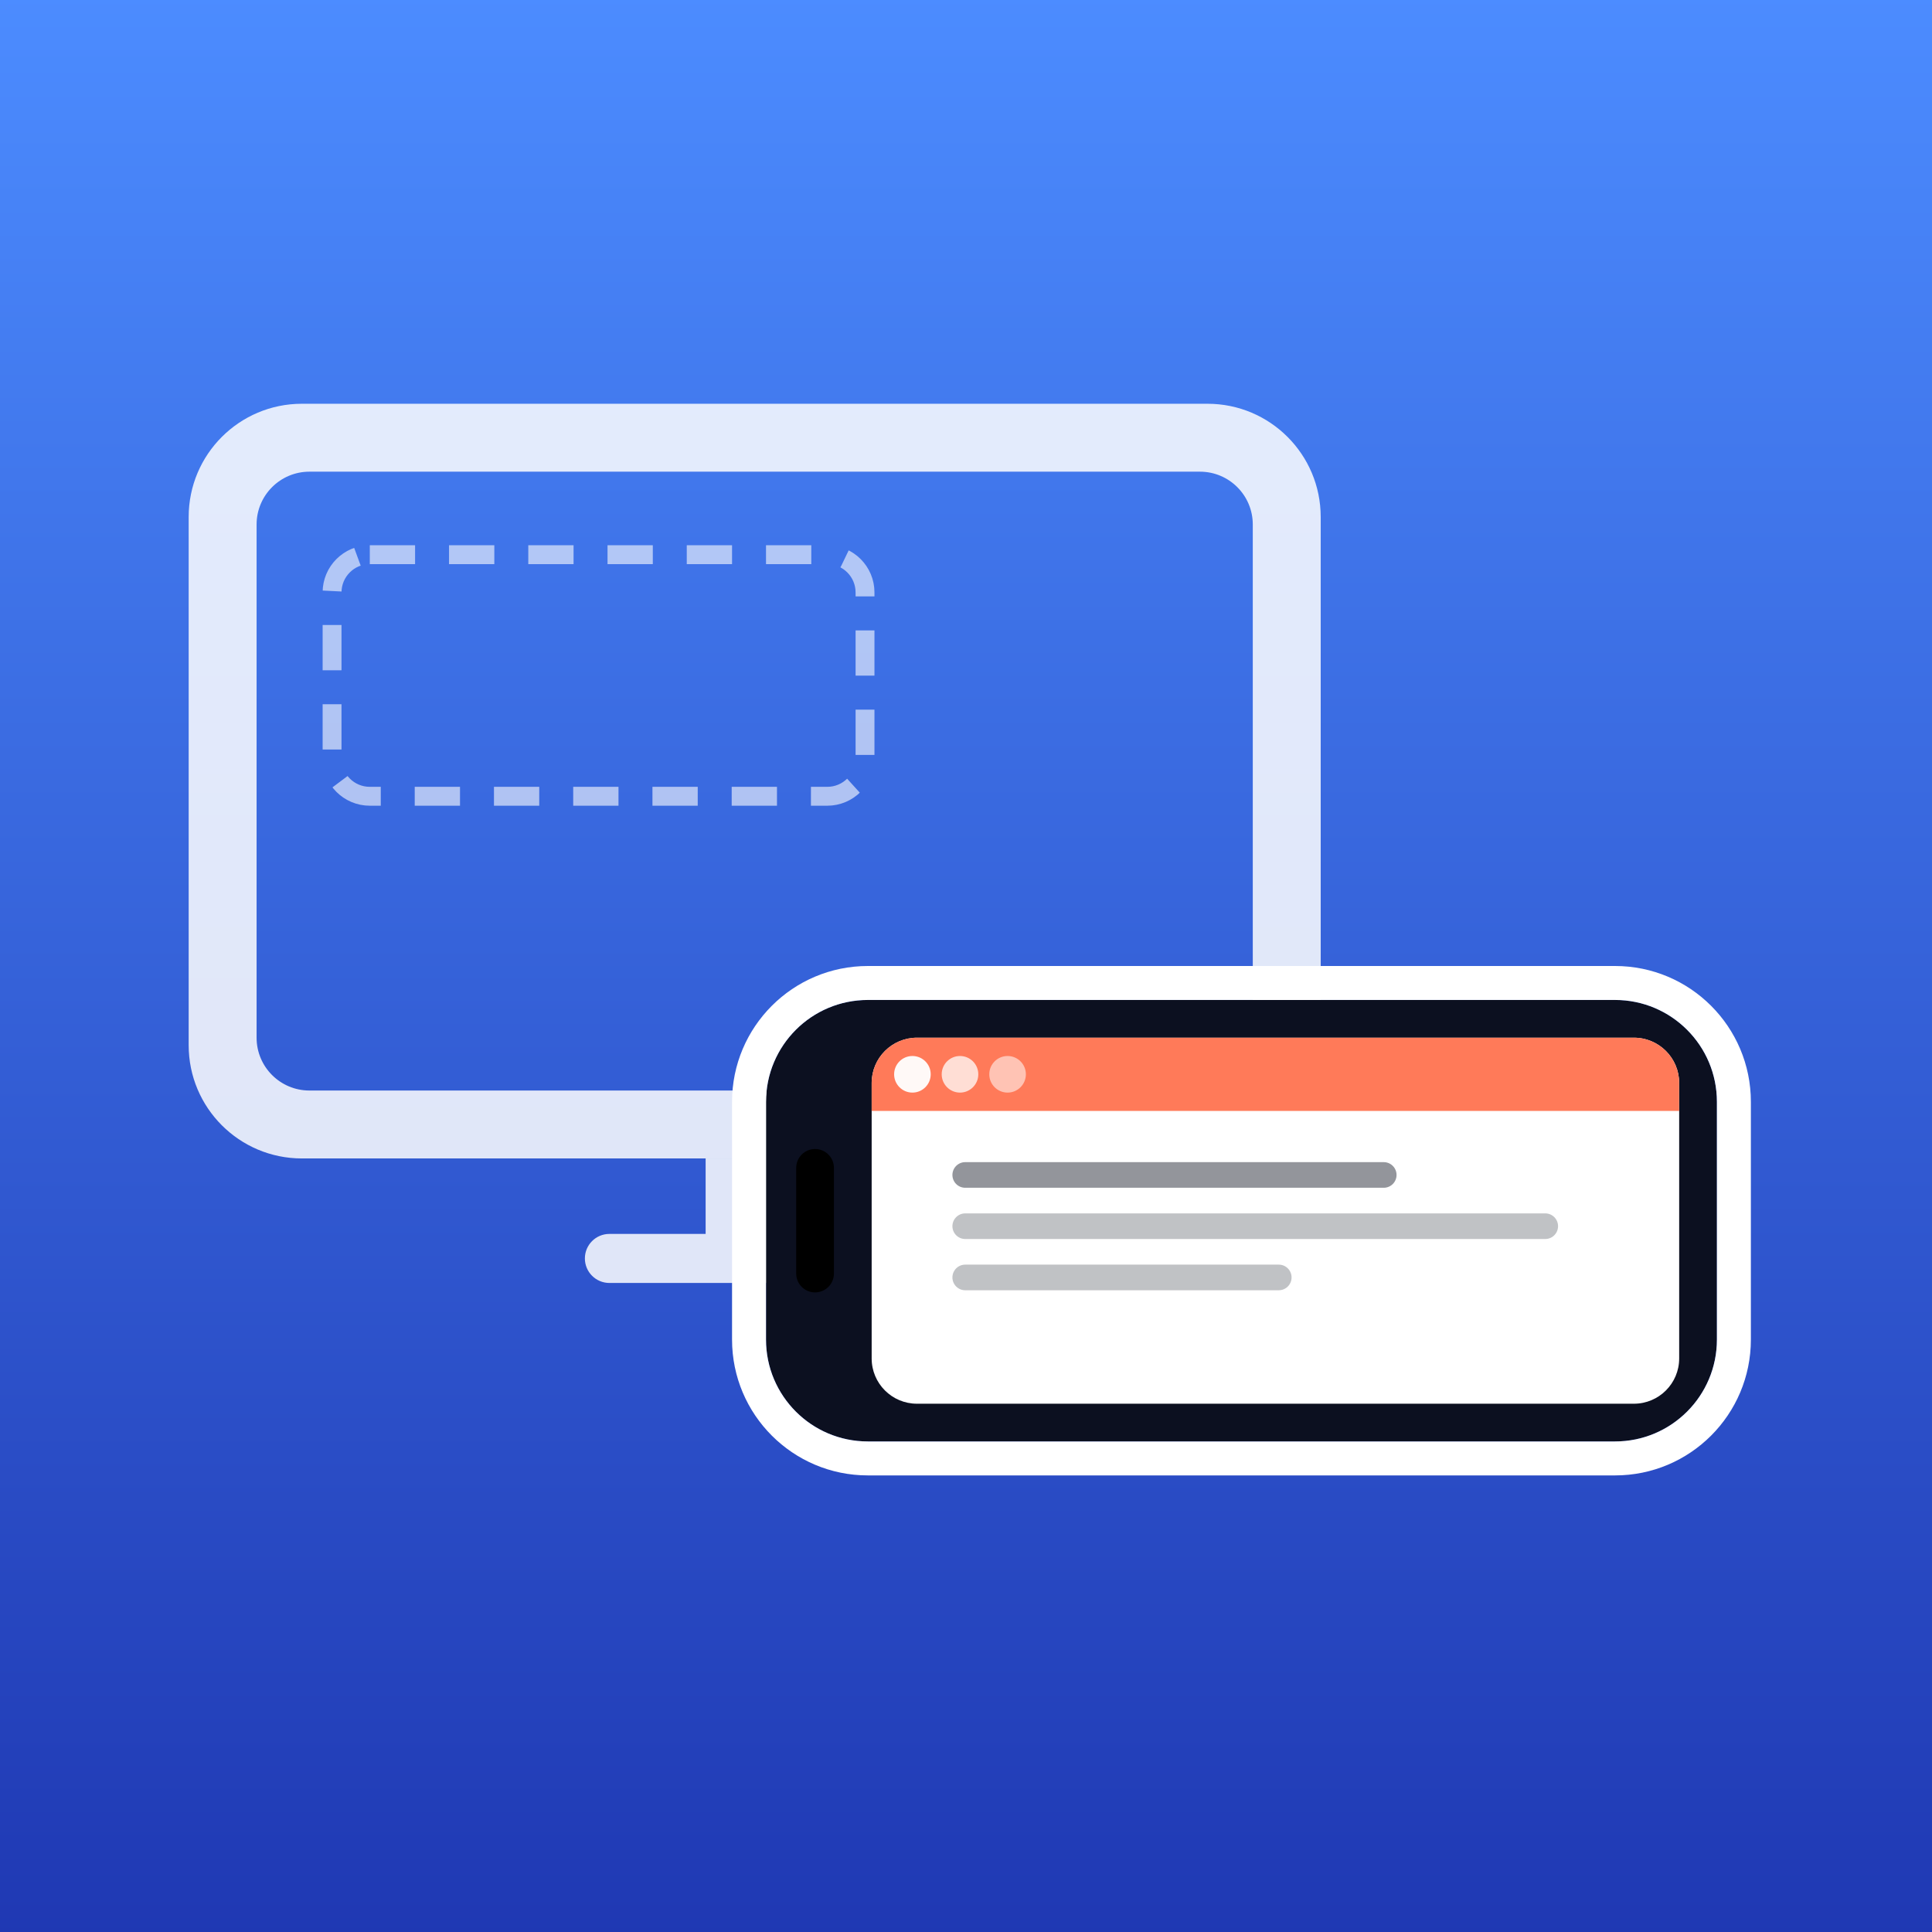
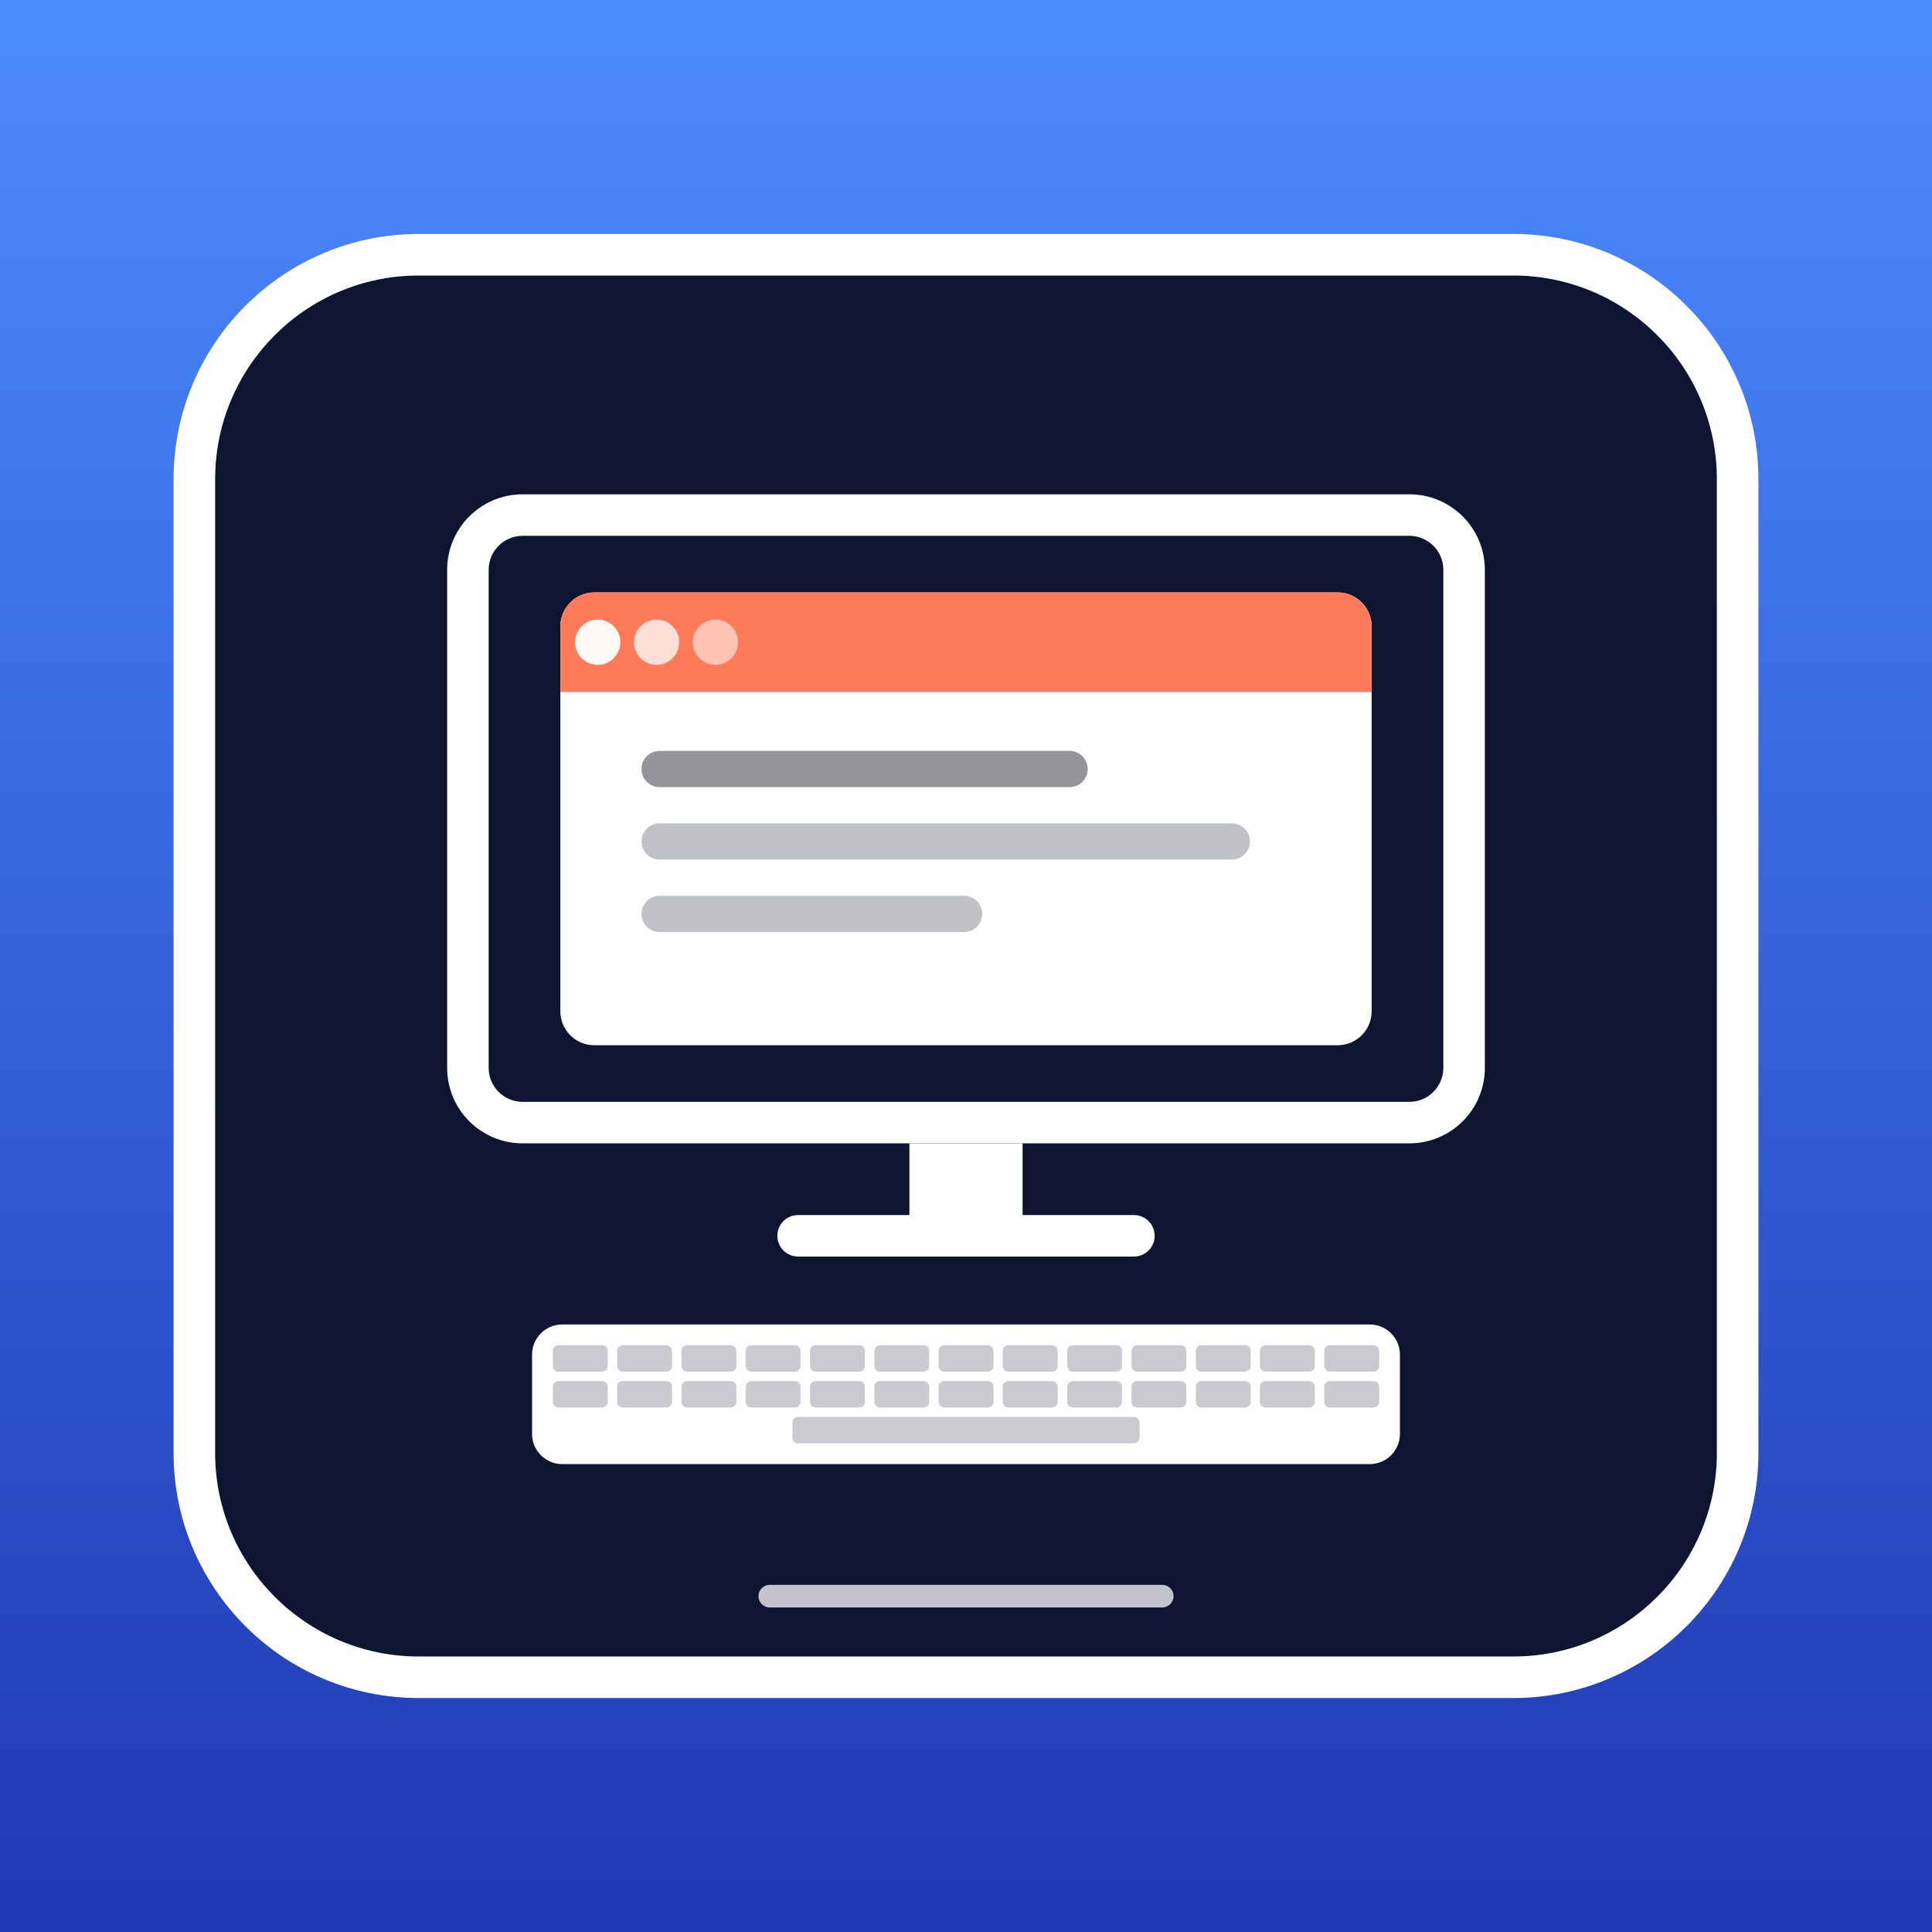
<svg xmlns="http://www.w3.org/2000/svg" width="1024" height="1024" viewBox="0 0 1024 1024">
  <defs>
    <linearGradient id="bg" x1="0" y1="0" x2="0" y2="1">
      <stop offset="0" stop-color="#4c8cff" />
      <stop offset="1" stop-color="#1f38b3" />
    </linearGradient>
  </defs>
  <rect width="1024" height="1024" fill="url(#bg)" />
-   <g opacity="0.85">
-     <path fill-rule="evenodd" fill="#ffffff" d="M160 214h480a60 60 0 0 1 60 60v280a60 60 0 0 1 -60 60H160a60 60 0 0 1 -60 -60V274a60 60 0 0 1 60 -60ZM164 250h472a28 28 0 0 1 28 28v272a28 28 0 0 1 -28 28H164a28 28 0 0 1 -28 -28V278a28 28 0 0 1 28 -28Z" />
-     <rect x="374.0" y="614" width="52" height="44" fill="#ffffff" />
-     <rect x="310.0" y="654" width="180" height="26" rx="13" fill="#ffffff" />
-   </g>
-   <rect x="176" y="294" width="282.48" height="128.04" rx="20" fill="none" stroke="#ffffff" stroke-opacity=".6" stroke-width="10" stroke-dasharray="24 18" />
-   <rect x="406" y="530" width="504" height="234" rx="54" fill="#0c1020" />
-   <path fill-rule="evenodd" fill="#ffffff" d="M460 512h396a72 72 0 0 1 72 72v126a72 72 0 0 1 -72 72H460a72 72 0 0 1 -72 -72V584a72 72 0 0 1 72 -72ZM460 530h396a54 54 0 0 1 54 54v126a54 54 0 0 1 -54 54H460a54 54 0 0 1 -54 -54V584a54 54 0 0 1 54 -54Z" />
-   <rect x="422" y="609.0" width="20" height="76" rx="10" fill="#000000" />
-   <rect x="462" y="550" width="428" height="194" rx="24" fill="#ffffff" />
-   <path d="M486 550h380a24 24 0 0 1 24 24v14.8H462v-14.8a24 24 0 0 1 24 -24Z" fill="#ff7a59" />
-   <circle cx="483.6" cy="569.4" r="9.7" fill="#fff" fill-opacity="0.95" />
-   <circle cx="508.82" cy="569.4" r="9.7" fill="#fff" fill-opacity="0.75" />
-   <circle cx="534.04" cy="569.4" r="9.7" fill="#fff" fill-opacity="0.55" />
-   <rect x="504.8" y="615.96" width="235.4" height="13.58" rx="6.79" fill="#3b3f4a" fill-opacity="0.55" />
-   <rect x="504.8" y="643.12" width="321.0" height="13.58" rx="6.79" fill="#3b3f4a" fill-opacity="0.32" />
-   <rect x="504.8" y="670.28" width="179.76" height="13.58" rx="6.79" fill="#3b3f4a" fill-opacity="0.32" />
+   <rect x="114" y="146" width="796" height="732" rx="108" fill="#0e1530" />
+   <path fill-rule="evenodd" fill="#ffffff" d="M222 124h580a130 130 0 0 1 130 130v516a130 130 0 0 1 -130 130H222a130 130 0 0 1 -130 -130V254a130 130 0 0 1 130 -130ZM222 146h580a108 108 0 0 1 108 108v516a108 108 0 0 1 -108 108H222a108 108 0 0 1 -108 -108V254a108 108 0 0 1 108 -108Z" />
+   <rect x="402" y="840" width="220" height="12" rx="6" fill="#ffffff" fill-opacity="0.75" />
+   <path fill-rule="evenodd" fill="#ffffff" d="M277 262h470a40 40 0 0 1 40 40v264a40 40 0 0 1 -40 40H277a40 40 0 0 1 -40 -40V302a40 40 0 0 1 40 -40ZM277 284h470a18 18 0 0 1 18 18v264a18 18 0 0 1 -18 18H277a18 18 0 0 1 -18 -18V302a18 18 0 0 1 18 -18Z" />
+   <rect x="482" y="606" width="60" height="42" fill="#ffffff" />
+   <rect x="412" y="644" width="200" height="22" rx="11" fill="#ffffff" />
+   <rect x="282" y="702" width="460" height="74" rx="16" fill="#ffffff" />
+   <rect x="293.0" y="713.0" width="29.1" height="14.0" rx="3" fill="#0e1530" fill-opacity="0.22" />
+   <rect x="327.1" y="713.0" width="29.1" height="14.0" rx="3" fill="#0e1530" fill-opacity="0.22" />
+   <rect x="361.2" y="713.0" width="29.1" height="14.0" rx="3" fill="#0e1530" fill-opacity="0.22" />
+   <rect x="395.2" y="713.0" width="29.1" height="14.0" rx="3" fill="#0e1530" fill-opacity="0.22" />
+   <rect x="429.3" y="713.0" width="29.1" height="14.0" rx="3" fill="#0e1530" fill-opacity="0.22" />
+   <rect x="463.4" y="713.0" width="29.1" height="14.0" rx="3" fill="#0e1530" fill-opacity="0.22" />
+   <rect x="497.5" y="713.0" width="29.1" height="14.0" rx="3" fill="#0e1530" fill-opacity="0.22" />
+   <rect x="531.5" y="713.0" width="29.1" height="14.0" rx="3" fill="#0e1530" fill-opacity="0.22" />
+   <rect x="565.6" y="713.0" width="29.1" height="14.0" rx="3" fill="#0e1530" fill-opacity="0.22" />
+   <rect x="599.7" y="713.0" width="29.1" height="14.0" rx="3" fill="#0e1530" fill-opacity="0.22" />
+   <rect x="633.8" y="713.0" width="29.1" height="14.0" rx="3" fill="#0e1530" fill-opacity="0.22" />
+   <rect x="667.8" y="713.0" width="29.1" height="14.0" rx="3" fill="#0e1530" fill-opacity="0.22" />
+   <rect x="701.9" y="713.0" width="29.1" height="14.0" rx="3" fill="#0e1530" fill-opacity="0.22" />
+   <rect x="293.0" y="732.0" width="29.1" height="14.0" rx="3" fill="#0e1530" fill-opacity="0.22" />
+   <rect x="327.1" y="732.0" width="29.1" height="14.0" rx="3" fill="#0e1530" fill-opacity="0.22" />
+   <rect x="361.2" y="732.0" width="29.1" height="14.0" rx="3" fill="#0e1530" fill-opacity="0.22" />
+   <rect x="395.2" y="732.0" width="29.1" height="14.0" rx="3" fill="#0e1530" fill-opacity="0.22" />
+   <rect x="429.3" y="732.0" width="29.1" height="14.0" rx="3" fill="#0e1530" fill-opacity="0.22" />
+   <rect x="463.4" y="732.0" width="29.1" height="14.0" rx="3" fill="#0e1530" fill-opacity="0.22" />
+   <rect x="497.5" y="732.0" width="29.1" height="14.0" rx="3" fill="#0e1530" fill-opacity="0.22" />
+   <rect x="531.5" y="732.0" width="29.1" height="14.0" rx="3" fill="#0e1530" fill-opacity="0.22" />
+   <rect x="565.6" y="732.0" width="29.1" height="14.0" rx="3" fill="#0e1530" fill-opacity="0.22" />
+   <rect x="599.7" y="732.0" width="29.1" height="14.0" rx="3" fill="#0e1530" fill-opacity="0.22" />
+   <rect x="633.8" y="732.0" width="29.1" height="14.0" rx="3" fill="#0e1530" fill-opacity="0.22" />
+   <rect x="667.8" y="732.0" width="29.1" height="14.0" rx="3" fill="#0e1530" fill-opacity="0.22" />
+   <rect x="701.9" y="732.0" width="29.1" height="14.0" rx="3" fill="#0e1530" fill-opacity="0.22" />
+   <rect x="420.0" y="751.0" width="184.0" height="14.0" rx="3" fill="#0e1530" fill-opacity="0.22" />
+   <rect x="297" y="314" width="430" height="240" rx="18" fill="#ffffff" />
+   <path d="M315 314h394a18 18 0 0 1 18 18v34.8H297v-34.8a18 18 0 0 1 18 -18Z" fill="#ff7a59" />
+   <circle cx="316.8" cy="340.4" r="12.0" fill="#fff" fill-opacity="0.95" />
+   <circle cx="348.0" cy="340.4" r="12.0" fill="#fff" fill-opacity="0.75" />
+   <circle cx="379.2" cy="340.4" r="12.0" fill="#fff" fill-opacity="0.55" />
+   <rect x="340.0" y="398.0" width="236.5" height="19.2" rx="9.6" fill="#3b3f4a" fill-opacity="0.55" />
+   <rect x="340.0" y="436.4" width="322.5" height="19.2" rx="9.6" fill="#3b3f4a" fill-opacity="0.32" />
+   <rect x="340.0" y="474.8" width="180.6" height="19.2" rx="9.6" fill="#3b3f4a" fill-opacity="0.32" />
</svg>
